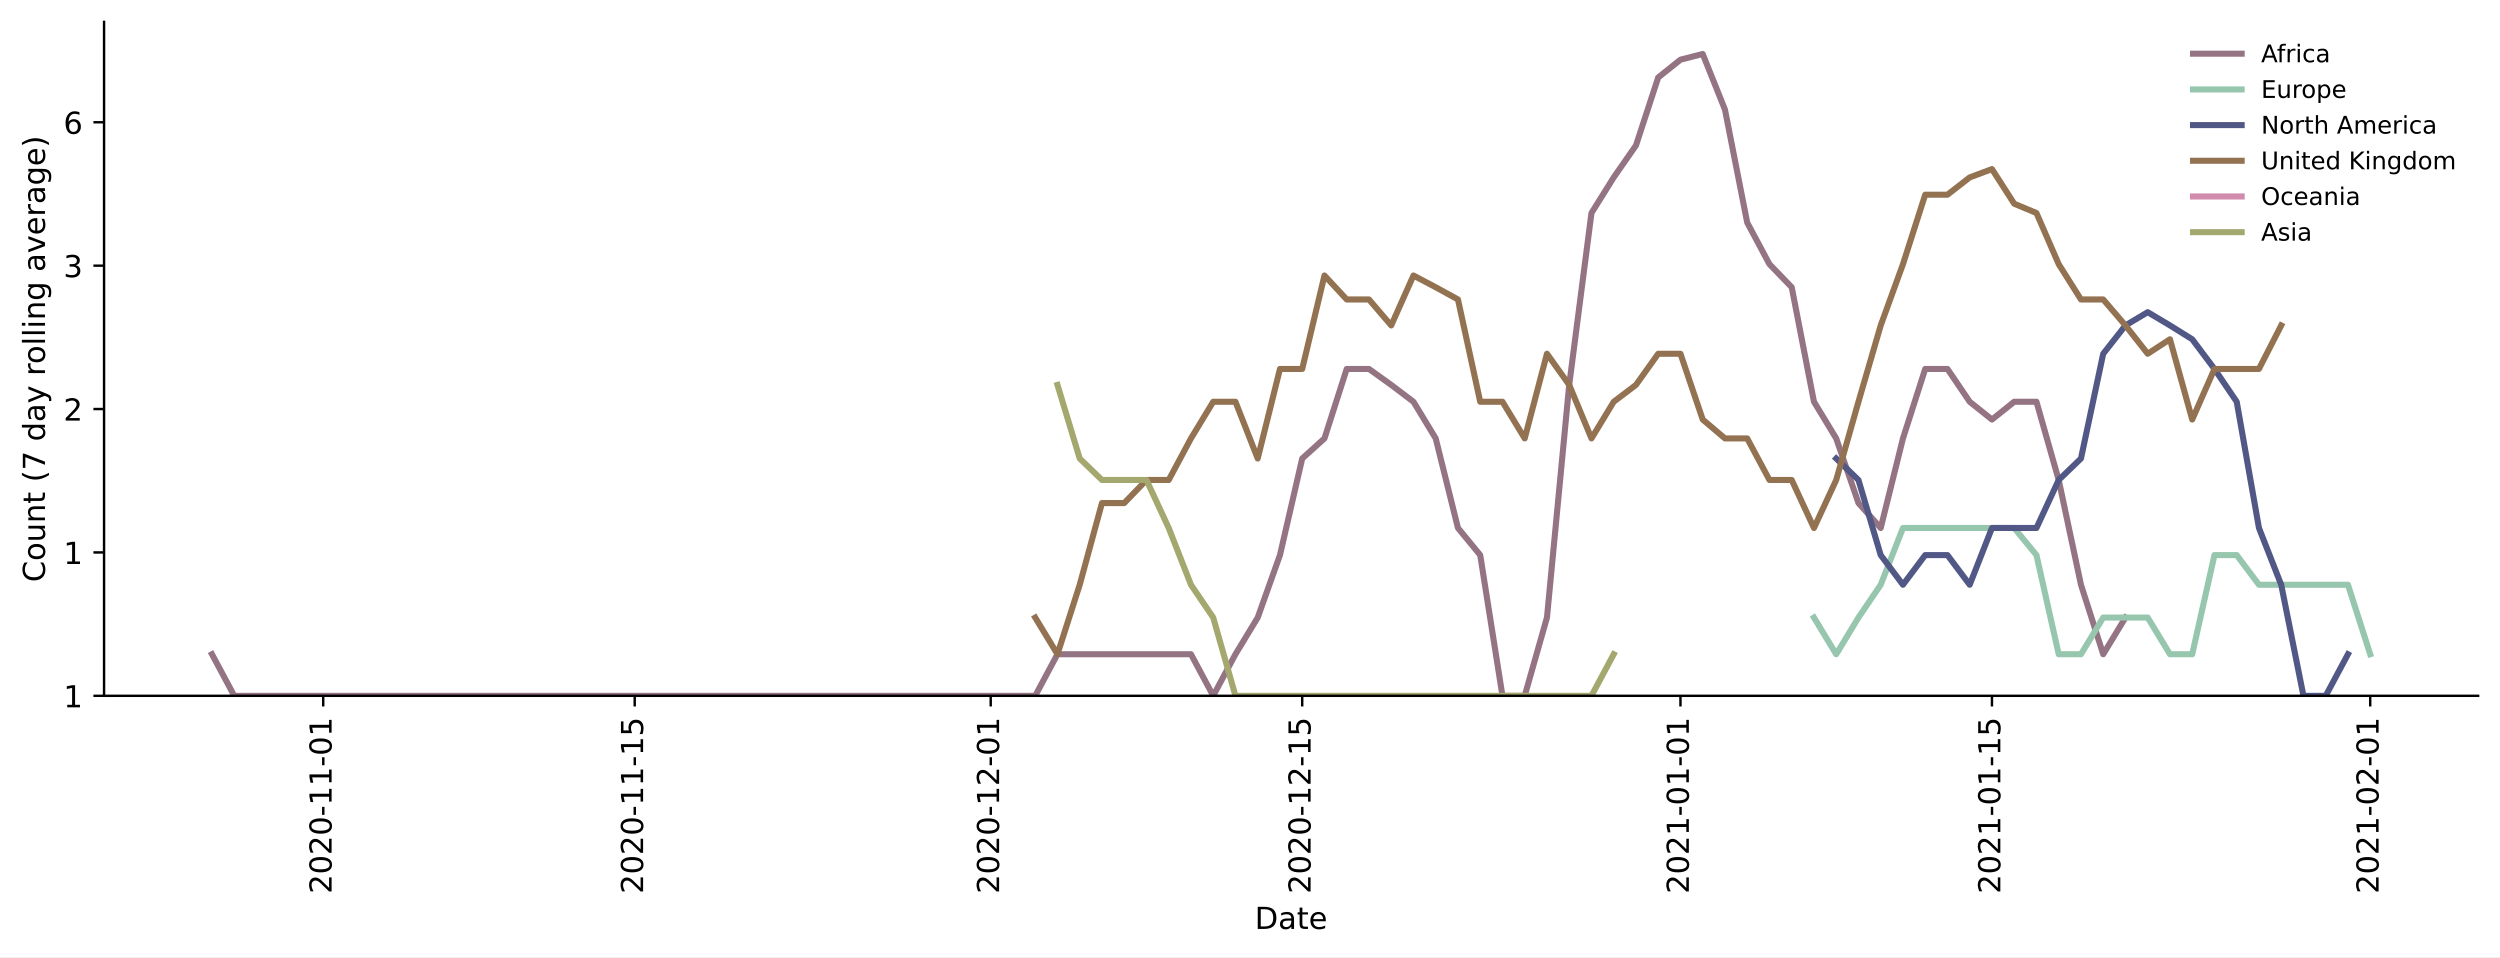
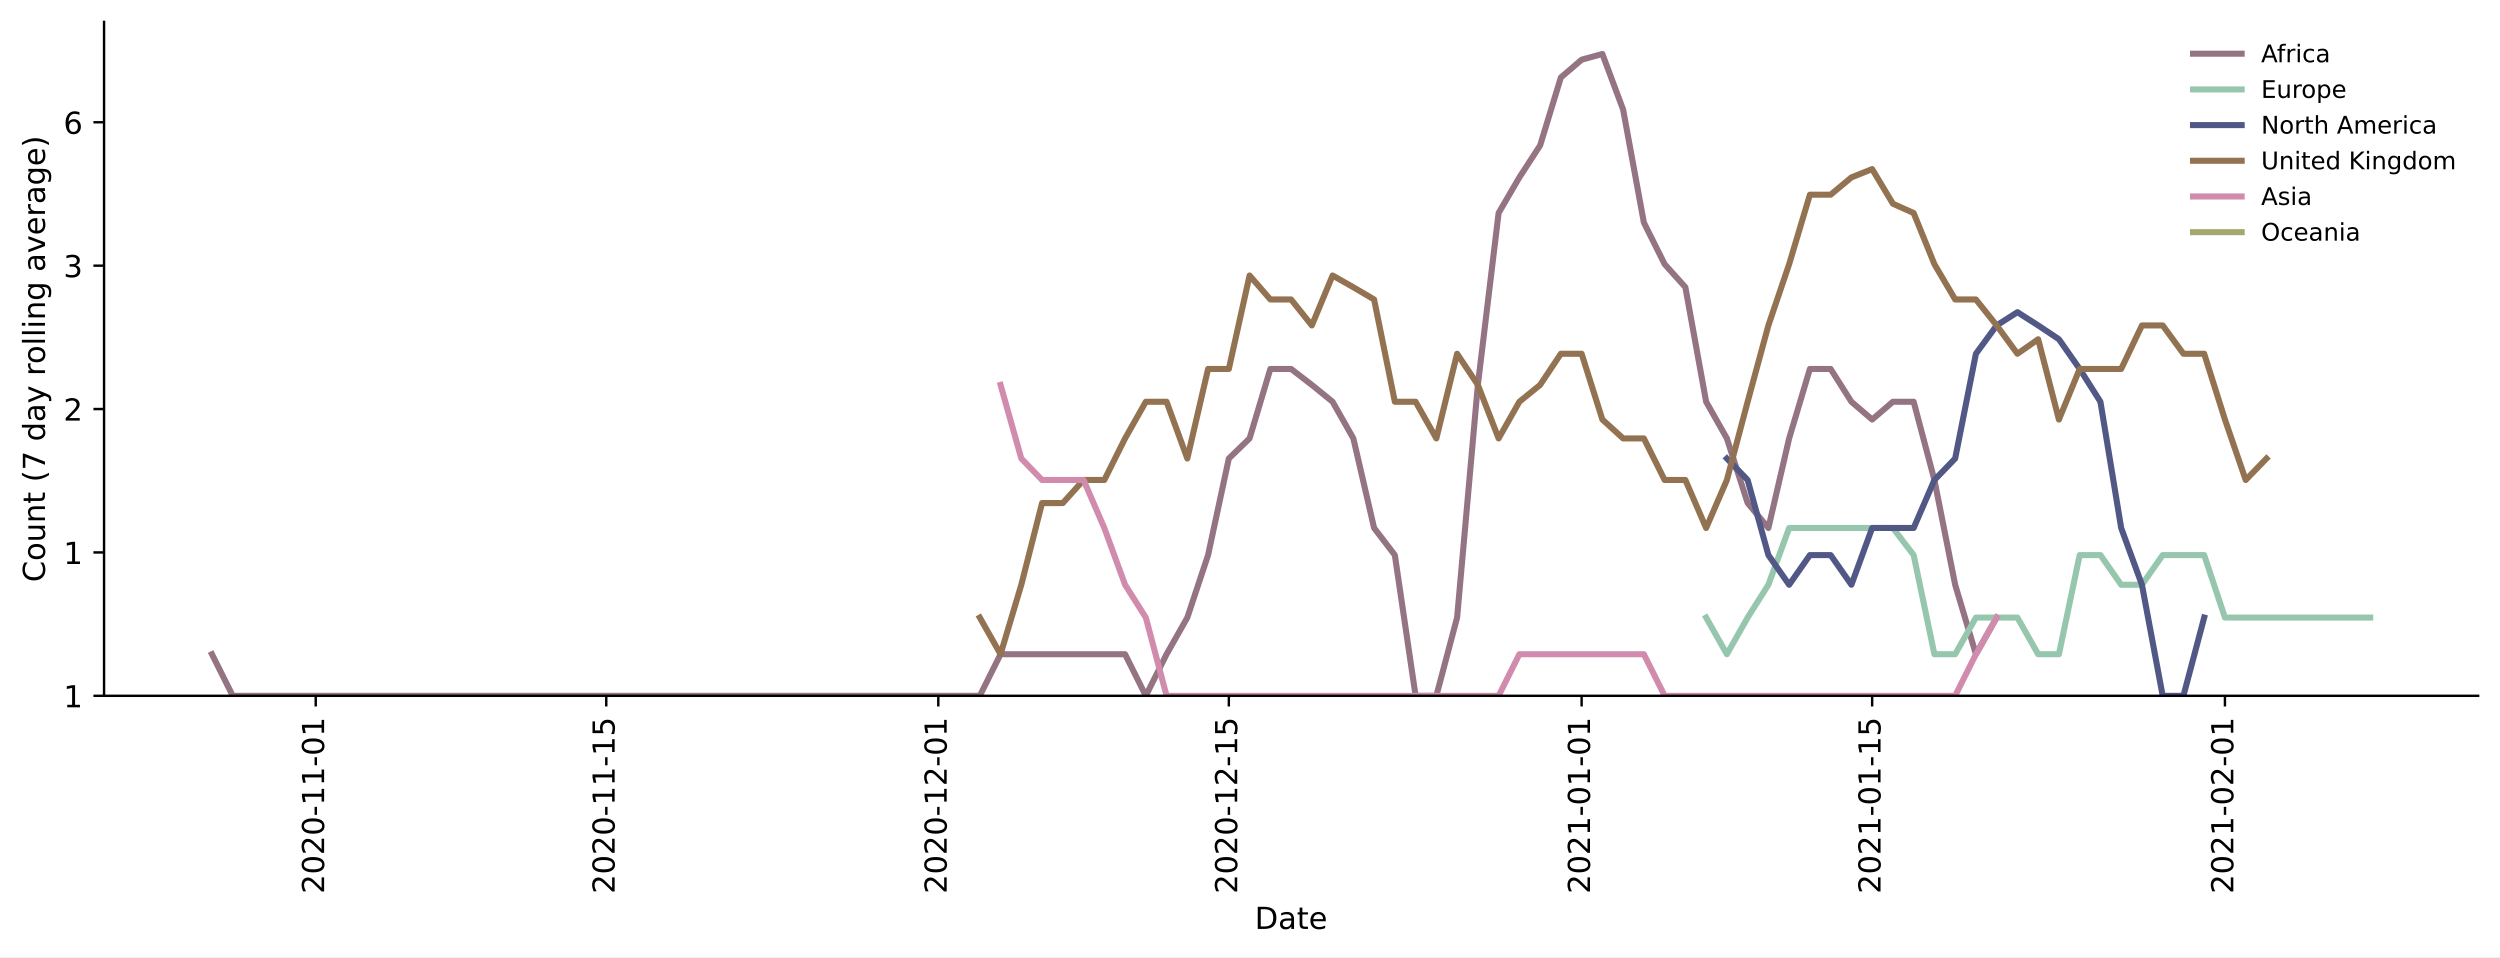
<svg xmlns="http://www.w3.org/2000/svg" xmlns:xlink="http://www.w3.org/1999/xlink" height="314.954pt" version="1.1" viewBox="0 0 822.641 314.954" width="822.641pt">
  <defs>
    <style type="text/css">*{stroke-linecap:butt;stroke-linejoin:round;}</style>
  </defs>
  <g id="figure_1">
    <g id="patch_1">
      <path d="M 0 314.954  L 822.641 314.954  L 822.641 0  L 0 0  z " style="fill:#ffffff;" />
    </g>
    <g id="axes_1">
      <g id="patch_2">
        <path d="M 34.241 228.96  L 815.441 228.96  L 815.441 7.2  L 34.241 7.2  z " style="fill:#ffffff;" />
      </g>
      <g id="matplotlib.axis_1">
        <g id="xtick_1">
          <g id="line2d_1">
            <defs>
-               <path d="M 0 0  L 0 3.5  " id="m7e3bd1ae1e" style="stroke:#000000;stroke-width:0.8;" />
-             </defs>
-             <g>
-               <use style="stroke:#000000;stroke-width:0.8;" x="106.357" xlink:href="#m7e3bd1ae1e" y="228.96" />
+               <path d="M 0 0  L 0 3.5  " id="m6da70093eb" style="stroke:#000000;stroke-width:0.8;" />
+             </defs>
+             <g>
+               <use style="stroke:#000000;stroke-width:0.8;" x="103.893" xlink:href="#m6da70093eb" y="228.96" />
            </g>
          </g>
          <g id="text_1">
-             <g transform="translate(109.1164 294.0756)rotate(-90)scale(0.1 -0.1)">
+             <g transform="translate(106.6524 294.0756)rotate(-90)scale(0.1 -0.1)">
              <defs>
                <path d="M 19.188 8.297  L 53.609 8.297  L 53.609 0  L 7.328 0  L 7.328 8.297  Q 12.938 14.109 22.625 23.891  Q 32.328 33.688 34.812 36.531  Q 39.547 41.844 41.422 45.531  Q 43.312 49.219 43.312 52.781  Q 43.312 58.594 39.234 62.25  Q 35.156 65.922 28.609 65.922  Q 23.969 65.922 18.812 64.312  Q 13.672 62.703 7.812 59.422  L 7.812 69.391  Q 13.766 71.781 18.938 73  Q 24.125 74.219 28.422 74.219  Q 39.75 74.219 46.484 68.547  Q 53.219 62.891 53.219 53.422  Q 53.219 48.922 51.531 44.891  Q 49.859 40.875 45.406 35.406  Q 44.188 33.984 37.641 27.219  Q 31.109 20.453 19.188 8.297  z " id="DejaVuSans-50" />
                <path d="M 31.781 66.406  Q 24.172 66.406 20.328 58.906  Q 16.5 51.422 16.5 36.375  Q 16.5 21.391 20.328 13.891  Q 24.172 6.391 31.781 6.391  Q 39.453 6.391 43.281 13.891  Q 47.125 21.391 47.125 36.375  Q 47.125 51.422 43.281 58.906  Q 39.453 66.406 31.781 66.406  z M 31.781 74.219  Q 44.047 74.219 50.516 64.516  Q 56.984 54.828 56.984 36.375  Q 56.984 17.969 50.516 8.266  Q 44.047 -1.422 31.781 -1.422  Q 19.531 -1.422 13.062 8.266  Q 6.594 17.969 6.594 36.375  Q 6.594 54.828 13.062 64.516  Q 19.531 74.219 31.781 74.219  z " id="DejaVuSans-48" />
                <path d="M 4.891 31.391  L 31.203 31.391  L 31.203 23.391  L 4.891 23.391  z " id="DejaVuSans-45" />
                <path d="M 12.406 8.297  L 28.516 8.297  L 28.516 63.922  L 10.984 60.406  L 10.984 69.391  L 28.422 72.906  L 38.281 72.906  L 38.281 8.297  L 54.391 8.297  L 54.391 0  L 12.406 0  z " id="DejaVuSans-49" />
              </defs>
              <use xlink:href="#DejaVuSans-50" />
              <use x="63.623" xlink:href="#DejaVuSans-48" />
              <use x="127.246" xlink:href="#DejaVuSans-50" />
              <use x="190.869" xlink:href="#DejaVuSans-48" />
              <use x="254.492" xlink:href="#DejaVuSans-45" />
              <use x="290.576" xlink:href="#DejaVuSans-49" />
              <use x="354.199" xlink:href="#DejaVuSans-49" />
              <use x="417.822" xlink:href="#DejaVuSans-45" />
              <use x="453.906" xlink:href="#DejaVuSans-48" />
              <use x="517.529" xlink:href="#DejaVuSans-49" />
            </g>
          </g>
        </g>
        <g id="xtick_2">
          <g id="line2d_2">
            <g>
-               <use style="stroke:#000000;stroke-width:0.8;" x="208.857" xlink:href="#m7e3bd1ae1e" y="228.96" />
+               <use style="stroke:#000000;stroke-width:0.8;" x="199.494" xlink:href="#m6da70093eb" y="228.96" />
            </g>
          </g>
          <g id="text_2">
-             <g transform="translate(211.6169 294.0756)rotate(-90)scale(0.1 -0.1)">
+             <g transform="translate(202.2538 294.0756)rotate(-90)scale(0.1 -0.1)">
              <defs>
                <path d="M 10.797 72.906  L 49.516 72.906  L 49.516 64.594  L 19.828 64.594  L 19.828 46.734  Q 21.969 47.469 24.109 47.828  Q 26.266 48.188 28.422 48.188  Q 40.625 48.188 47.75 41.5  Q 54.891 34.812 54.891 23.391  Q 54.891 11.625 47.562 5.094  Q 40.234 -1.422 26.906 -1.422  Q 22.312 -1.422 17.547 -0.641  Q 12.797 0.141 7.719 1.703  L 7.719 11.625  Q 12.109 9.234 16.797 8.062  Q 21.484 6.891 26.703 6.891  Q 35.156 6.891 40.078 11.328  Q 45.016 15.766 45.016 23.391  Q 45.016 31 40.078 35.438  Q 35.156 39.891 26.703 39.891  Q 22.75 39.891 18.812 39.016  Q 14.891 38.141 10.797 36.281  z " id="DejaVuSans-53" />
              </defs>
              <use xlink:href="#DejaVuSans-50" />
              <use x="63.623" xlink:href="#DejaVuSans-48" />
              <use x="127.246" xlink:href="#DejaVuSans-50" />
              <use x="190.869" xlink:href="#DejaVuSans-48" />
              <use x="254.492" xlink:href="#DejaVuSans-45" />
              <use x="290.576" xlink:href="#DejaVuSans-49" />
              <use x="354.199" xlink:href="#DejaVuSans-49" />
              <use x="417.822" xlink:href="#DejaVuSans-45" />
              <use x="453.906" xlink:href="#DejaVuSans-49" />
              <use x="517.529" xlink:href="#DejaVuSans-53" />
            </g>
          </g>
        </g>
        <g id="xtick_3">
          <g id="line2d_3">
            <g>
-               <use style="stroke:#000000;stroke-width:0.8;" x="326.001" xlink:href="#m7e3bd1ae1e" y="228.96" />
+               <use style="stroke:#000000;stroke-width:0.8;" x="308.753" xlink:href="#m6da70093eb" y="228.96" />
            </g>
          </g>
          <g id="text_3">
-             <g transform="translate(328.7603 294.0756)rotate(-90)scale(0.1 -0.1)">
+             <g transform="translate(311.5126 294.0756)rotate(-90)scale(0.1 -0.1)">
              <use xlink:href="#DejaVuSans-50" />
              <use x="63.623" xlink:href="#DejaVuSans-48" />
              <use x="127.246" xlink:href="#DejaVuSans-50" />
              <use x="190.869" xlink:href="#DejaVuSans-48" />
              <use x="254.492" xlink:href="#DejaVuSans-45" />
              <use x="290.576" xlink:href="#DejaVuSans-49" />
              <use x="354.199" xlink:href="#DejaVuSans-50" />
              <use x="417.822" xlink:href="#DejaVuSans-45" />
              <use x="453.906" xlink:href="#DejaVuSans-48" />
              <use x="517.529" xlink:href="#DejaVuSans-49" />
            </g>
          </g>
        </g>
        <g id="xtick_4">
          <g id="line2d_4">
            <g>
-               <use style="stroke:#000000;stroke-width:0.8;" x="428.501" xlink:href="#m7e3bd1ae1e" y="228.96" />
+               <use style="stroke:#000000;stroke-width:0.8;" x="404.355" xlink:href="#m6da70093eb" y="228.96" />
            </g>
          </g>
          <g id="text_4">
-             <g transform="translate(431.2607 294.0756)rotate(-90)scale(0.1 -0.1)">
+             <g transform="translate(407.114 294.0756)rotate(-90)scale(0.1 -0.1)">
              <use xlink:href="#DejaVuSans-50" />
              <use x="63.623" xlink:href="#DejaVuSans-48" />
              <use x="127.246" xlink:href="#DejaVuSans-50" />
              <use x="190.869" xlink:href="#DejaVuSans-48" />
              <use x="254.492" xlink:href="#DejaVuSans-45" />
              <use x="290.576" xlink:href="#DejaVuSans-49" />
              <use x="354.199" xlink:href="#DejaVuSans-50" />
              <use x="417.822" xlink:href="#DejaVuSans-45" />
              <use x="453.906" xlink:href="#DejaVuSans-49" />
              <use x="517.529" xlink:href="#DejaVuSans-53" />
            </g>
          </g>
        </g>
        <g id="xtick_5">
          <g id="line2d_5">
            <g>
-               <use style="stroke:#000000;stroke-width:0.8;" x="552.966" xlink:href="#m7e3bd1ae1e" y="228.96" />
+               <use style="stroke:#000000;stroke-width:0.8;" x="520.442" xlink:href="#m6da70093eb" y="228.96" />
            </g>
          </g>
          <g id="text_5">
-             <g transform="translate(555.7256 294.0756)rotate(-90)scale(0.1 -0.1)">
+             <g transform="translate(523.2014 294.0756)rotate(-90)scale(0.1 -0.1)">
              <use xlink:href="#DejaVuSans-50" />
              <use x="63.623" xlink:href="#DejaVuSans-48" />
              <use x="127.246" xlink:href="#DejaVuSans-50" />
              <use x="190.869" xlink:href="#DejaVuSans-49" />
              <use x="254.492" xlink:href="#DejaVuSans-45" />
              <use x="290.576" xlink:href="#DejaVuSans-48" />
              <use x="354.199" xlink:href="#DejaVuSans-49" />
              <use x="417.822" xlink:href="#DejaVuSans-45" />
              <use x="453.906" xlink:href="#DejaVuSans-48" />
              <use x="517.529" xlink:href="#DejaVuSans-49" />
            </g>
          </g>
        </g>
        <g id="xtick_6">
          <g id="line2d_6">
            <g>
-               <use style="stroke:#000000;stroke-width:0.8;" x="655.467" xlink:href="#m7e3bd1ae1e" y="228.96" />
+               <use style="stroke:#000000;stroke-width:0.8;" x="616.043" xlink:href="#m6da70093eb" y="228.96" />
            </g>
          </g>
          <g id="text_6">
-             <g transform="translate(658.2261 294.0756)rotate(-90)scale(0.1 -0.1)">
+             <g transform="translate(618.8028 294.0756)rotate(-90)scale(0.1 -0.1)">
              <use xlink:href="#DejaVuSans-50" />
              <use x="63.623" xlink:href="#DejaVuSans-48" />
              <use x="127.246" xlink:href="#DejaVuSans-50" />
              <use x="190.869" xlink:href="#DejaVuSans-49" />
              <use x="254.492" xlink:href="#DejaVuSans-45" />
              <use x="290.576" xlink:href="#DejaVuSans-48" />
              <use x="354.199" xlink:href="#DejaVuSans-49" />
              <use x="417.822" xlink:href="#DejaVuSans-45" />
              <use x="453.906" xlink:href="#DejaVuSans-49" />
              <use x="517.529" xlink:href="#DejaVuSans-53" />
            </g>
          </g>
        </g>
        <g id="xtick_7">
          <g id="line2d_7">
            <g>
-               <use style="stroke:#000000;stroke-width:0.8;" x="779.932" xlink:href="#m7e3bd1ae1e" y="228.96" />
+               <use style="stroke:#000000;stroke-width:0.8;" x="732.131" xlink:href="#m6da70093eb" y="228.96" />
            </g>
          </g>
          <g id="text_7">
-             <g transform="translate(782.6909 294.0756)rotate(-90)scale(0.1 -0.1)">
+             <g transform="translate(734.8902 294.0756)rotate(-90)scale(0.1 -0.1)">
              <use xlink:href="#DejaVuSans-50" />
              <use x="63.623" xlink:href="#DejaVuSans-48" />
              <use x="127.246" xlink:href="#DejaVuSans-50" />
              <use x="190.869" xlink:href="#DejaVuSans-49" />
              <use x="254.492" xlink:href="#DejaVuSans-45" />
              <use x="290.576" xlink:href="#DejaVuSans-48" />
              <use x="354.199" xlink:href="#DejaVuSans-50" />
              <use x="417.822" xlink:href="#DejaVuSans-45" />
              <use x="453.906" xlink:href="#DejaVuSans-48" />
              <use x="517.529" xlink:href="#DejaVuSans-49" />
            </g>
          </g>
        </g>
        <g id="text_8">
          <g transform="translate(412.8898 305.6741)scale(0.1 -0.1)">
            <defs>
              <path d="M 19.672 64.797  L 19.672 8.109  L 31.594 8.109  Q 46.688 8.109 53.688 14.938  Q 60.688 21.781 60.688 36.531  Q 60.688 51.172 53.688 57.984  Q 46.688 64.797 31.594 64.797  z M 9.812 72.906  L 30.078 72.906  Q 51.266 72.906 61.172 64.094  Q 71.094 55.281 71.094 36.531  Q 71.094 17.672 61.125 8.828  Q 51.172 0 30.078 0  L 9.812 0  z " id="DejaVuSans-68" />
              <path d="M 34.281 27.484  Q 23.391 27.484 19.188 25  Q 14.984 22.516 14.984 16.5  Q 14.984 11.719 18.141 8.906  Q 21.297 6.109 26.703 6.109  Q 34.188 6.109 38.703 11.406  Q 43.219 16.703 43.219 25.484  L 43.219 27.484  z M 52.203 31.203  L 52.203 0  L 43.219 0  L 43.219 8.297  Q 40.141 3.328 35.547 0.953  Q 30.953 -1.422 24.312 -1.422  Q 15.922 -1.422 10.953 3.297  Q 6 8.016 6 15.922  Q 6 25.141 12.172 29.828  Q 18.359 34.516 30.609 34.516  L 43.219 34.516  L 43.219 35.406  Q 43.219 41.609 39.141 45  Q 35.062 48.391 27.688 48.391  Q 23 48.391 18.547 47.266  Q 14.109 46.141 10.016 43.891  L 10.016 52.203  Q 14.938 54.109 19.578 55.047  Q 24.219 56 28.609 56  Q 40.484 56 46.344 49.844  Q 52.203 43.703 52.203 31.203  z " id="DejaVuSans-97" />
              <path d="M 18.312 70.219  L 18.312 54.688  L 36.812 54.688  L 36.812 47.703  L 18.312 47.703  L 18.312 18.016  Q 18.312 11.328 20.141 9.422  Q 21.969 7.516 27.594 7.516  L 36.812 7.516  L 36.812 0  L 27.594 0  Q 17.188 0 13.234 3.875  Q 9.281 7.766 9.281 18.016  L 9.281 47.703  L 2.688 47.703  L 2.688 54.688  L 9.281 54.688  L 9.281 70.219  z " id="DejaVuSans-116" />
              <path d="M 56.203 29.594  L 56.203 25.203  L 14.891 25.203  Q 15.484 15.922 20.484 11.062  Q 25.484 6.203 34.422 6.203  Q 39.594 6.203 44.453 7.469  Q 49.312 8.734 54.109 11.281  L 54.109 2.781  Q 49.266 0.734 44.188 -0.344  Q 39.109 -1.422 33.891 -1.422  Q 20.797 -1.422 13.156 6.188  Q 5.516 13.812 5.516 26.812  Q 5.516 40.234 12.766 48.109  Q 20.016 56 32.328 56  Q 43.359 56 49.781 48.891  Q 56.203 41.797 56.203 29.594  z M 47.219 32.234  Q 47.125 39.594 43.094 43.984  Q 39.062 48.391 32.422 48.391  Q 24.906 48.391 20.391 44.141  Q 15.875 39.891 15.188 32.172  z " id="DejaVuSans-101" />
            </defs>
            <use xlink:href="#DejaVuSans-68" />
            <use x="77.002" xlink:href="#DejaVuSans-97" />
            <use x="138.281" xlink:href="#DejaVuSans-116" />
            <use x="177.49" xlink:href="#DejaVuSans-101" />
          </g>
        </g>
      </g>
      <g id="matplotlib.axis_2">
        <g id="ytick_1">
          <g id="line2d_8">
            <defs>
-               <path d="M 0 0  L -3.5 0  " id="mba5771ef4f" style="stroke:#000000;stroke-width:0.8;" />
-             </defs>
-             <g>
-               <use style="stroke:#000000;stroke-width:0.8;" x="34.241" xlink:href="#mba5771ef4f" y="228.96" />
+               <path d="M 0 0  L -3.5 0  " id="mdccbd51113" style="stroke:#000000;stroke-width:0.8;" />
+             </defs>
+             <g>
+               <use style="stroke:#000000;stroke-width:0.8;" x="34.241" xlink:href="#mdccbd51113" y="228.96" />
            </g>
          </g>
          <g id="text_9">
            <g transform="translate(20.87813 232.7592)scale(0.1 -0.1)">
              <use xlink:href="#DejaVuSans-49" />
            </g>
          </g>
        </g>
        <g id="ytick_2">
          <g id="line2d_9">
            <g>
-               <use style="stroke:#000000;stroke-width:0.8;" x="34.241" xlink:href="#mba5771ef4f" y="181.778" />
+               <use style="stroke:#000000;stroke-width:0.8;" x="34.241" xlink:href="#mdccbd51113" y="181.778" />
            </g>
          </g>
          <g id="text_10">
            <g transform="translate(20.87813 185.5776)scale(0.1 -0.1)">
              <use xlink:href="#DejaVuSans-49" />
            </g>
          </g>
        </g>
        <g id="ytick_3">
          <g id="line2d_10">
            <g>
-               <use style="stroke:#000000;stroke-width:0.8;" x="34.241" xlink:href="#mba5771ef4f" y="134.597" />
+               <use style="stroke:#000000;stroke-width:0.8;" x="34.241" xlink:href="#mdccbd51113" y="134.597" />
            </g>
          </g>
          <g id="text_11">
            <g transform="translate(20.87813 138.3961)scale(0.1 -0.1)">
              <use xlink:href="#DejaVuSans-50" />
            </g>
          </g>
        </g>
        <g id="ytick_4">
          <g id="line2d_11">
            <g>
-               <use style="stroke:#000000;stroke-width:0.8;" x="34.241" xlink:href="#mba5771ef4f" y="87.415" />
+               <use style="stroke:#000000;stroke-width:0.8;" x="34.241" xlink:href="#mdccbd51113" y="87.415" />
            </g>
          </g>
          <g id="text_12">
            <g transform="translate(20.87813 91.21448)scale(0.1 -0.1)">
              <defs>
                <path d="M 40.578 39.312  Q 47.656 37.797 51.625 33  Q 55.609 28.219 55.609 21.188  Q 55.609 10.406 48.188 4.484  Q 40.766 -1.422 27.094 -1.422  Q 22.516 -1.422 17.656 -0.516  Q 12.797 0.391 7.625 2.203  L 7.625 11.719  Q 11.719 9.328 16.594 8.109  Q 21.484 6.891 26.812 6.891  Q 36.078 6.891 40.938 10.547  Q 45.797 14.203 45.797 21.188  Q 45.797 27.641 41.281 31.266  Q 36.766 34.906 28.719 34.906  L 20.219 34.906  L 20.219 43.016  L 29.109 43.016  Q 36.375 43.016 40.234 45.922  Q 44.094 48.828 44.094 54.297  Q 44.094 59.906 40.109 62.906  Q 36.141 65.922 28.719 65.922  Q 24.656 65.922 20.016 65.031  Q 15.375 64.156 9.812 62.312  L 9.812 71.094  Q 15.438 72.656 20.344 73.438  Q 25.25 74.219 29.594 74.219  Q 40.828 74.219 47.359 69.109  Q 53.906 64.016 53.906 55.328  Q 53.906 49.266 50.438 45.094  Q 46.969 40.922 40.578 39.312  z " id="DejaVuSans-51" />
              </defs>
              <use xlink:href="#DejaVuSans-51" />
            </g>
          </g>
        </g>
        <g id="ytick_5">
          <g id="line2d_12">
            <g>
-               <use style="stroke:#000000;stroke-width:0.8;" x="34.241" xlink:href="#mba5771ef4f" y="40.234" />
+               <use style="stroke:#000000;stroke-width:0.8;" x="34.241" xlink:href="#mdccbd51113" y="40.234" />
            </g>
          </g>
          <g id="text_13">
            <g transform="translate(20.87813 44.0329)scale(0.1 -0.1)">
              <defs>
                <path d="M 33.016 40.375  Q 26.375 40.375 22.484 35.828  Q 18.609 31.297 18.609 23.391  Q 18.609 15.531 22.484 10.953  Q 26.375 6.391 33.016 6.391  Q 39.656 6.391 43.531 10.953  Q 47.406 15.531 47.406 23.391  Q 47.406 31.297 43.531 35.828  Q 39.656 40.375 33.016 40.375  z M 52.594 71.297  L 52.594 62.312  Q 48.875 64.062 45.094 64.984  Q 41.312 65.922 37.594 65.922  Q 27.828 65.922 22.672 59.328  Q 17.531 52.734 16.797 39.406  Q 19.672 43.656 24.016 45.922  Q 28.375 48.188 33.594 48.188  Q 44.578 48.188 50.953 41.516  Q 57.328 34.859 57.328 23.391  Q 57.328 12.156 50.688 5.359  Q 44.047 -1.422 33.016 -1.422  Q 20.359 -1.422 13.672 8.266  Q 6.984 17.969 6.984 36.375  Q 6.984 53.656 15.188 63.938  Q 23.391 74.219 37.203 74.219  Q 40.922 74.219 44.703 73.484  Q 48.484 72.75 52.594 71.297  z " id="DejaVuSans-54" />
              </defs>
              <use xlink:href="#DejaVuSans-54" />
            </g>
          </g>
        </g>
        <g id="text_14">
          <g transform="translate(14.79844 191.548)rotate(-90)scale(0.1 -0.1)">
            <defs>
              <path d="M 64.406 67.281  L 64.406 56.891  Q 59.422 61.531 53.781 63.812  Q 48.141 66.109 41.797 66.109  Q 29.297 66.109 22.656 58.469  Q 16.016 50.828 16.016 36.375  Q 16.016 21.969 22.656 14.328  Q 29.297 6.688 41.797 6.688  Q 48.141 6.688 53.781 8.984  Q 59.422 11.281 64.406 15.922  L 64.406 5.609  Q 59.234 2.094 53.438 0.328  Q 47.656 -1.422 41.219 -1.422  Q 24.656 -1.422 15.125 8.703  Q 5.609 18.844 5.609 36.375  Q 5.609 53.953 15.125 64.078  Q 24.656 74.219 41.219 74.219  Q 47.75 74.219 53.531 72.484  Q 59.328 70.75 64.406 67.281  z " id="DejaVuSans-67" />
              <path d="M 30.609 48.391  Q 23.391 48.391 19.188 42.75  Q 14.984 37.109 14.984 27.297  Q 14.984 17.484 19.156 11.844  Q 23.344 6.203 30.609 6.203  Q 37.797 6.203 41.984 11.859  Q 46.188 17.531 46.188 27.297  Q 46.188 37.016 41.984 42.703  Q 37.797 48.391 30.609 48.391  z M 30.609 56  Q 42.328 56 49.016 48.375  Q 55.719 40.766 55.719 27.297  Q 55.719 13.875 49.016 6.219  Q 42.328 -1.422 30.609 -1.422  Q 18.844 -1.422 12.172 6.219  Q 5.516 13.875 5.516 27.297  Q 5.516 40.766 12.172 48.375  Q 18.844 56 30.609 56  z " id="DejaVuSans-111" />
              <path d="M 8.5 21.578  L 8.5 54.688  L 17.484 54.688  L 17.484 21.922  Q 17.484 14.156 20.5 10.266  Q 23.531 6.391 29.594 6.391  Q 36.859 6.391 41.078 11.031  Q 45.312 15.672 45.312 23.688  L 45.312 54.688  L 54.297 54.688  L 54.297 0  L 45.312 0  L 45.312 8.406  Q 42.047 3.422 37.719 1  Q 33.406 -1.422 27.688 -1.422  Q 18.266 -1.422 13.375 4.438  Q 8.5 10.297 8.5 21.578  z M 31.109 56  z " id="DejaVuSans-117" />
              <path d="M 54.891 33.016  L 54.891 0  L 45.906 0  L 45.906 32.719  Q 45.906 40.484 42.875 44.328  Q 39.844 48.188 33.797 48.188  Q 26.516 48.188 22.312 43.547  Q 18.109 38.922 18.109 30.906  L 18.109 0  L 9.078 0  L 9.078 54.688  L 18.109 54.688  L 18.109 46.188  Q 21.344 51.125 25.703 53.562  Q 30.078 56 35.797 56  Q 45.219 56 50.047 50.172  Q 54.891 44.344 54.891 33.016  z " id="DejaVuSans-110" />
              <path id="DejaVuSans-32" />
              <path d="M 31 75.875  Q 24.469 64.656 21.281 53.656  Q 18.109 42.672 18.109 31.391  Q 18.109 20.125 21.312 9.062  Q 24.516 -2 31 -13.188  L 23.188 -13.188  Q 15.875 -1.703 12.234 9.375  Q 8.594 20.453 8.594 31.391  Q 8.594 42.281 12.203 53.312  Q 15.828 64.359 23.188 75.875  z " id="DejaVuSans-40" />
              <path d="M 8.203 72.906  L 55.078 72.906  L 55.078 68.703  L 28.609 0  L 18.312 0  L 43.219 64.594  L 8.203 64.594  z " id="DejaVuSans-55" />
              <path d="M 45.406 46.391  L 45.406 75.984  L 54.391 75.984  L 54.391 0  L 45.406 0  L 45.406 8.203  Q 42.578 3.328 38.25 0.953  Q 33.938 -1.422 27.875 -1.422  Q 17.969 -1.422 11.734 6.484  Q 5.516 14.406 5.516 27.297  Q 5.516 40.188 11.734 48.094  Q 17.969 56 27.875 56  Q 33.938 56 38.25 53.625  Q 42.578 51.266 45.406 46.391  z M 14.797 27.297  Q 14.797 17.391 18.875 11.75  Q 22.953 6.109 30.078 6.109  Q 37.203 6.109 41.297 11.75  Q 45.406 17.391 45.406 27.297  Q 45.406 37.203 41.297 42.844  Q 37.203 48.484 30.078 48.484  Q 22.953 48.484 18.875 42.844  Q 14.797 37.203 14.797 27.297  z " id="DejaVuSans-100" />
              <path d="M 32.172 -5.078  Q 28.375 -14.844 24.75 -17.812  Q 21.141 -20.797 15.094 -20.797  L 7.906 -20.797  L 7.906 -13.281  L 13.188 -13.281  Q 16.891 -13.281 18.938 -11.516  Q 21 -9.766 23.484 -3.219  L 25.094 0.875  L 2.984 54.688  L 12.5 54.688  L 29.594 11.922  L 46.688 54.688  L 56.203 54.688  z " id="DejaVuSans-121" />
              <path d="M 41.109 46.297  Q 39.594 47.172 37.812 47.578  Q 36.031 48 33.891 48  Q 26.266 48 22.188 43.047  Q 18.109 38.094 18.109 28.812  L 18.109 0  L 9.078 0  L 9.078 54.688  L 18.109 54.688  L 18.109 46.188  Q 20.953 51.172 25.484 53.578  Q 30.031 56 36.531 56  Q 37.453 56 38.578 55.875  Q 39.703 55.766 41.062 55.516  z " id="DejaVuSans-114" />
              <path d="M 9.422 75.984  L 18.406 75.984  L 18.406 0  L 9.422 0  z " id="DejaVuSans-108" />
              <path d="M 9.422 54.688  L 18.406 54.688  L 18.406 0  L 9.422 0  z M 9.422 75.984  L 18.406 75.984  L 18.406 64.594  L 9.422 64.594  z " id="DejaVuSans-105" />
              <path d="M 45.406 27.984  Q 45.406 37.75 41.375 43.109  Q 37.359 48.484 30.078 48.484  Q 22.859 48.484 18.828 43.109  Q 14.797 37.75 14.797 27.984  Q 14.797 18.266 18.828 12.891  Q 22.859 7.516 30.078 7.516  Q 37.359 7.516 41.375 12.891  Q 45.406 18.266 45.406 27.984  z M 54.391 6.781  Q 54.391 -7.172 48.188 -13.984  Q 42 -20.797 29.203 -20.797  Q 24.469 -20.797 20.266 -20.094  Q 16.062 -19.391 12.109 -17.922  L 12.109 -9.188  Q 16.062 -11.328 19.922 -12.344  Q 23.781 -13.375 27.781 -13.375  Q 36.625 -13.375 41.016 -8.766  Q 45.406 -4.156 45.406 5.172  L 45.406 9.625  Q 42.625 4.781 38.281 2.391  Q 33.938 0 27.875 0  Q 17.828 0 11.672 7.656  Q 5.516 15.328 5.516 27.984  Q 5.516 40.672 11.672 48.328  Q 17.828 56 27.875 56  Q 33.938 56 38.281 53.609  Q 42.625 51.219 45.406 46.391  L 45.406 54.688  L 54.391 54.688  z " id="DejaVuSans-103" />
              <path d="M 2.984 54.688  L 12.5 54.688  L 29.594 8.797  L 46.688 54.688  L 56.203 54.688  L 35.688 0  L 23.484 0  z " id="DejaVuSans-118" />
              <path d="M 8.016 75.875  L 15.828 75.875  Q 23.141 64.359 26.781 53.312  Q 30.422 42.281 30.422 31.391  Q 30.422 20.453 26.781 9.375  Q 23.141 -1.703 15.828 -13.188  L 8.016 -13.188  Q 14.5 -2 17.703 9.062  Q 20.906 20.125 20.906 31.391  Q 20.906 42.672 17.703 53.656  Q 14.5 64.656 8.016 75.875  z " id="DejaVuSans-41" />
            </defs>
            <use xlink:href="#DejaVuSans-67" />
            <use x="69.824" xlink:href="#DejaVuSans-111" />
            <use x="131.006" xlink:href="#DejaVuSans-117" />
            <use x="194.385" xlink:href="#DejaVuSans-110" />
            <use x="257.764" xlink:href="#DejaVuSans-116" />
            <use x="296.973" xlink:href="#DejaVuSans-32" />
            <use x="328.76" xlink:href="#DejaVuSans-40" />
            <use x="367.773" xlink:href="#DejaVuSans-55" />
            <use x="431.396" xlink:href="#DejaVuSans-32" />
            <use x="463.184" xlink:href="#DejaVuSans-100" />
            <use x="526.66" xlink:href="#DejaVuSans-97" />
            <use x="587.939" xlink:href="#DejaVuSans-121" />
            <use x="647.119" xlink:href="#DejaVuSans-32" />
            <use x="678.906" xlink:href="#DejaVuSans-114" />
            <use x="717.77" xlink:href="#DejaVuSans-111" />
            <use x="778.951" xlink:href="#DejaVuSans-108" />
            <use x="806.734" xlink:href="#DejaVuSans-108" />
            <use x="834.518" xlink:href="#DejaVuSans-105" />
            <use x="862.301" xlink:href="#DejaVuSans-110" />
            <use x="925.68" xlink:href="#DejaVuSans-103" />
            <use x="989.156" xlink:href="#DejaVuSans-32" />
            <use x="1020.943" xlink:href="#DejaVuSans-97" />
            <use x="1082.223" xlink:href="#DejaVuSans-118" />
            <use x="1141.402" xlink:href="#DejaVuSans-101" />
            <use x="1202.926" xlink:href="#DejaVuSans-114" />
            <use x="1244.039" xlink:href="#DejaVuSans-97" />
            <use x="1305.318" xlink:href="#DejaVuSans-103" />
            <use x="1368.795" xlink:href="#DejaVuSans-101" />
            <use x="1430.318" xlink:href="#DejaVuSans-41" />
          </g>
        </g>
      </g>
      <g id="line2d_13">
-         <path clip-path="url(#pceba960dbe)" d="M 69.75 215.279  L 77.071 228.96  L 84.393 228.96  L 91.714 228.96  L 99.036 228.96  L 106.357 228.96  L 113.678 228.96  L 121 228.96  L 128.321 228.96  L 135.643 228.96  L 142.964 228.96  L 150.286 228.96  L 157.607 228.96  L 164.929 228.96  L 172.25 228.96  L 179.572 228.96  L 186.893 228.96  L 194.215 228.96  L 201.536 228.96  L 208.857 228.96  L 216.179 228.96  L 223.5 228.96  L 230.822 228.96  L 238.143 228.96  L 245.465 228.96  L 252.786 228.96  L 260.108 228.96  L 267.429 228.96  L 274.751 228.96  L 282.072 228.96  L 289.394 228.96  L 296.715 228.96  L 304.037 228.96  L 311.358 228.96  L 318.679 228.96  L 326.001 228.96  L 333.322 228.96  L 340.644 228.96  L 347.965 215.279  L 355.287 215.279  L 362.608 215.279  L 369.93 215.279  L 377.251 215.279  L 384.573 215.279  L 391.894 215.279  L 399.216 228.96  L 406.537 215.279  L 413.858 203.212  L 421.18 182.653  L 428.501 150.876  L 435.823 144.264  L 443.144 121.402  L 450.466 121.402  L 457.787 126.657  L 465.109 132.197  L 472.43 144.264  L 479.752 173.738  L 487.073 182.653  L 494.395 228.96  L 501.716 228.96  L 509.037 203.212  L 516.359 126.657  L 523.68 70.096  L 531.002 58.374  L 538.323 47.857  L 545.645 25.496  L 552.966 19.64  L 560.288 17.76  L 567.609 36.068  L 574.931 73.249  L 582.252 86.929  L 589.574 94.522  L 596.895 132.197  L 604.216 144.264  L 611.538 165.537  L 618.859 173.738  L 626.181 144.264  L 633.502 121.402  L 640.824 121.402  L 648.145 132.197  L 655.467 138.053  L 662.788 132.197  L 670.11 132.197  L 677.431 157.945  L 684.753 192.417  L 692.074 215.279  L 699.395 203.212  " style="fill:none;stroke:#947383;stroke-linecap:square;stroke-width:2;" />
+         <path clip-path="url(#p556b316def)" d="M 69.75 215.279  L 76.578 228.96  L 83.407 228.96  L 90.236 228.96  L 97.064 228.96  L 103.893 228.96  L 110.722 228.96  L 117.55 228.96  L 124.379 228.96  L 131.208 228.96  L 138.036 228.96  L 144.865 228.96  L 151.694 228.96  L 158.522 228.96  L 165.351 228.96  L 172.18 228.96  L 179.008 228.96  L 185.837 228.96  L 192.666 228.96  L 199.494 228.96  L 206.323 228.96  L 213.152 228.96  L 219.98 228.96  L 226.809 228.96  L 233.638 228.96  L 240.466 228.96  L 247.295 228.96  L 254.124 228.96  L 260.953 228.96  L 267.781 228.96  L 274.61 228.96  L 281.439 228.96  L 288.267 228.96  L 295.096 228.96  L 301.925 228.96  L 308.753 228.96  L 315.582 228.96  L 322.411 228.96  L 329.239 215.279  L 336.068 215.279  L 342.897 215.279  L 349.725 215.279  L 356.554 215.279  L 363.383 215.279  L 370.211 215.279  L 377.04 228.96  L 383.869 215.279  L 390.697 203.212  L 397.526 182.653  L 404.355 150.876  L 411.183 144.264  L 418.012 121.402  L 424.841 121.402  L 431.669 126.657  L 438.498 132.197  L 445.327 144.264  L 452.155 173.738  L 458.984 182.653  L 465.813 228.96  L 472.641 228.96  L 479.47 203.212  L 486.299 126.657  L 493.127 70.096  L 499.956 58.374  L 506.785 47.857  L 513.613 25.496  L 520.442 19.64  L 527.271 17.76  L 534.099 36.068  L 540.928 73.249  L 547.757 86.929  L 554.585 94.522  L 561.414 132.197  L 568.243 144.264  L 575.071 165.537  L 581.9 173.738  L 588.729 144.264  L 595.557 121.402  L 602.386 121.402  L 609.215 132.197  L 616.043 138.053  L 622.872 132.197  L 629.701 132.197  L 636.529 157.945  L 643.358 192.417  L 650.187 215.279  L 657.015 203.212  " style="fill:none;stroke:#947383;stroke-linecap:square;stroke-width:2;" />
      </g>
      <g id="line2d_14">
-         <path clip-path="url(#pceba960dbe)" d="M 596.895 203.212  L 604.216 215.279  L 611.538 203.212  L 618.859 192.417  L 626.181 173.738  L 633.502 173.738  L 640.824 173.738  L 648.145 173.738  L 655.467 173.738  L 662.788 173.738  L 670.11 182.653  L 677.431 215.279  L 684.753 215.279  L 692.074 203.212  L 699.395 203.212  L 706.717 203.212  L 714.038 215.279  L 721.36 215.279  L 728.681 182.653  L 736.003 182.653  L 743.324 192.417  L 750.646 192.417  L 757.967 192.417  L 765.289 192.417  L 772.61 192.417  L 779.932 215.279  " style="fill:none;stroke:#96c6ad;stroke-linecap:square;stroke-width:2;" />
+         <path clip-path="url(#p556b316def)" d="M 561.414 203.212  L 568.243 215.279  L 575.071 203.212  L 581.9 192.417  L 588.729 173.738  L 595.557 173.738  L 602.386 173.738  L 609.215 173.738  L 616.043 173.738  L 622.872 173.738  L 629.701 182.653  L 636.529 215.279  L 643.358 215.279  L 650.187 203.212  L 657.015 203.212  L 663.844 203.212  L 670.673 215.279  L 677.501 215.279  L 684.33 182.653  L 691.159 182.653  L 697.987 192.417  L 704.816 192.417  L 711.645 182.653  L 718.473 182.653  L 725.302 182.653  L 732.131 203.212  L 738.96 203.212  L 745.788 203.212  L 752.617 203.212  L 759.446 203.212  L 766.274 203.212  L 773.103 203.212  L 779.932 203.212  " style="fill:none;stroke:#96c6ad;stroke-linecap:square;stroke-width:2;" />
      </g>
      <g id="line2d_15">
-         <path clip-path="url(#pceba960dbe)" d="M 604.216 150.876  L 611.538 157.945  L 618.859 182.653  L 626.181 192.417  L 633.502 182.653  L 640.824 182.653  L 648.145 192.417  L 655.467 173.738  L 662.788 173.738  L 670.11 173.738  L 677.431 157.945  L 684.753 150.876  L 692.074 116.403  L 699.395 107.083  L 706.717 102.723  L 714.038 107.083  L 721.36 111.637  L 728.681 121.402  L 736.003 132.197  L 743.324 173.738  L 750.646 192.417  L 757.967 228.96  L 765.289 228.96  L 772.61 215.279  " style="fill:none;stroke:#525886;stroke-linecap:square;stroke-width:2;" />
+         <path clip-path="url(#p556b316def)" d="M 568.243 150.876  L 575.071 157.945  L 581.9 182.653  L 588.729 192.417  L 595.557 182.653  L 602.386 182.653  L 609.215 192.417  L 616.043 173.738  L 622.872 173.738  L 629.701 173.738  L 636.529 157.945  L 643.358 150.876  L 650.187 116.403  L 657.015 107.083  L 663.844 102.723  L 670.673 107.083  L 677.501 111.637  L 684.33 121.402  L 691.159 132.197  L 697.987 173.738  L 704.816 192.417  L 711.645 228.96  L 718.473 228.96  L 725.302 203.212  " style="fill:none;stroke:#525886;stroke-linecap:square;stroke-width:2;" />
      </g>
      <g id="line2d_16">
-         <path clip-path="url(#pceba960dbe)" d="M 340.644 203.212  L 347.965 215.279  L 355.287 192.417  L 362.608 165.537  L 369.93 165.537  L 377.251 157.945  L 384.573 157.945  L 391.894 144.264  L 399.216 132.197  L 406.537 132.197  L 413.858 150.876  L 421.18 121.402  L 428.501 121.402  L 435.823 90.655  L 443.144 98.54  L 450.466 98.54  L 457.787 107.083  L 465.109 90.655  L 472.43 94.522  L 479.752 98.54  L 487.073 132.197  L 494.395 132.197  L 501.716 144.264  L 509.037 116.403  L 516.359 126.657  L 523.68 144.264  L 531.002 132.197  L 538.323 126.657  L 545.645 116.403  L 552.966 116.403  L 560.288 138.053  L 567.609 144.264  L 574.931 144.264  L 582.252 157.945  L 589.574 157.945  L 596.895 173.738  L 604.216 157.945  L 611.538 132.197  L 618.859 107.083  L 626.181 86.929  L 633.502 64.067  L 640.824 64.067  L 648.145 58.374  L 655.467 55.642  L 662.788 67.037  L 670.11 70.096  L 677.431 86.929  L 684.753 98.54  L 692.074 98.54  L 699.395 107.083  L 706.717 116.403  L 714.038 111.637  L 721.36 138.053  L 728.681 121.402  L 736.003 121.402  L 743.324 121.402  L 750.646 107.083  " style="fill:none;stroke:#937252;stroke-linecap:square;stroke-width:2;" />
+         <path clip-path="url(#p556b316def)" d="M 322.411 203.212  L 329.239 215.279  L 336.068 192.417  L 342.897 165.537  L 349.725 165.537  L 356.554 157.945  L 363.383 157.945  L 370.211 144.264  L 377.04 132.197  L 383.869 132.197  L 390.697 150.876  L 397.526 121.402  L 404.355 121.402  L 411.183 90.655  L 418.012 98.54  L 424.841 98.54  L 431.669 107.083  L 438.498 90.655  L 445.327 94.522  L 452.155 98.54  L 458.984 132.197  L 465.813 132.197  L 472.641 144.264  L 479.47 116.403  L 486.299 126.657  L 493.127 144.264  L 499.956 132.197  L 506.785 126.657  L 513.613 116.403  L 520.442 116.403  L 527.271 138.053  L 534.099 144.264  L 540.928 144.264  L 547.757 157.945  L 554.585 157.945  L 561.414 173.738  L 568.243 157.945  L 575.071 132.197  L 581.9 107.083  L 588.729 86.929  L 595.557 64.067  L 602.386 64.067  L 609.215 58.374  L 616.043 55.642  L 622.872 67.037  L 629.701 70.096  L 636.529 86.929  L 643.358 98.54  L 650.187 98.54  L 657.015 107.083  L 663.844 116.403  L 670.673 111.637  L 677.501 138.053  L 684.33 121.402  L 691.159 121.402  L 697.987 121.402  L 704.816 107.083  L 711.645 107.083  L 718.473 116.403  L 725.302 116.403  L 732.131 138.053  L 738.96 157.945  L 745.788 150.876  " style="fill:none;stroke:#937252;stroke-linecap:square;stroke-width:2;" />
      </g>
      <g id="line2d_17">
-         <path clip-path="url(#pceba960dbe)" d="M 0 0  " style="fill:none;stroke:#d18cad;stroke-linecap:square;stroke-width:2;" />
+         <path clip-path="url(#p556b316def)" d="M 329.239 126.657  L 336.068 150.876  L 342.897 157.945  L 349.725 157.945  L 356.554 157.945  L 363.383 173.738  L 370.211 192.417  L 377.04 203.212  L 383.869 228.96  L 390.697 228.96  L 397.526 228.96  L 404.355 228.96  L 411.183 228.96  L 418.012 228.96  L 424.841 228.96  L 431.669 228.96  L 438.498 228.96  L 445.327 228.96  L 452.155 228.96  L 458.984 228.96  L 465.813 228.96  L 472.641 228.96  L 479.47 228.96  L 486.299 228.96  L 493.127 228.96  L 499.956 215.279  L 506.785 215.279  L 513.613 215.279  L 520.442 215.279  L 527.271 215.279  L 534.099 215.279  L 540.928 215.279  L 547.757 228.96  L 554.585 228.96  L 561.414 228.96  L 568.243 228.96  L 575.071 228.96  L 581.9 228.96  L 588.729 228.96  L 595.557 228.96  L 602.386 228.96  L 609.215 228.96  L 616.043 228.96  L 622.872 228.96  L 629.701 228.96  L 636.529 228.96  L 643.358 228.96  L 650.187 215.279  L 657.015 203.212  " style="fill:none;stroke:#d18cad;stroke-linecap:square;stroke-width:2;" />
      </g>
      <g id="line2d_18">
-         <path clip-path="url(#pceba960dbe)" d="M 347.965 126.657  L 355.287 150.876  L 362.608 157.945  L 369.93 157.945  L 377.251 157.945  L 384.573 173.738  L 391.894 192.417  L 399.216 203.212  L 406.537 228.96  L 413.858 228.96  L 421.18 228.96  L 428.501 228.96  L 435.823 228.96  L 443.144 228.96  L 450.466 228.96  L 457.787 228.96  L 465.109 228.96  L 472.43 228.96  L 479.752 228.96  L 487.073 228.96  L 494.395 228.96  L 501.716 228.96  L 509.037 228.96  L 516.359 228.96  L 523.68 228.96  L 531.002 215.279  " style="fill:none;stroke:#a4a86f;stroke-linecap:square;stroke-width:2;" />
+         <path clip-path="url(#p556b316def)" d="M 0 0  " style="fill:none;stroke:#a4a86f;stroke-linecap:square;stroke-width:2;" />
      </g>
      <g id="patch_3">
        <path d="M 34.241 228.96  L 34.241 7.2  " style="fill:none;stroke:#000000;stroke-linecap:square;stroke-linejoin:miter;stroke-width:0.8;" />
      </g>
      <g id="patch_4">
        <path d="M 34.241 228.96  L 815.441 228.96  " style="fill:none;stroke:#000000;stroke-linecap:square;stroke-linejoin:miter;stroke-width:0.8;" />
      </g>
      <g id="legend_1">
        <g id="line2d_19">
          <path d="M 721.629 17.679  L 737.629 17.679  " style="fill:none;stroke:#947383;stroke-linecap:square;stroke-width:2;" />
        </g>
        <g id="line2d_20" />
        <g id="text_15">
          <g transform="translate(744.0294 20.47875)scale(0.08 -0.08)">
            <defs>
              <path d="M 34.188 63.188  L 20.797 26.906  L 47.609 26.906  z M 28.609 72.906  L 39.797 72.906  L 67.578 0  L 57.328 0  L 50.688 18.703  L 17.828 18.703  L 11.188 0  L 0.781 0  z " id="DejaVuSans-65" />
              <path d="M 37.109 75.984  L 37.109 68.5  L 28.516 68.5  Q 23.688 68.5 21.797 66.547  Q 19.922 64.594 19.922 59.516  L 19.922 54.688  L 34.719 54.688  L 34.719 47.703  L 19.922 47.703  L 19.922 0  L 10.891 0  L 10.891 47.703  L 2.297 47.703  L 2.297 54.688  L 10.891 54.688  L 10.891 58.5  Q 10.891 67.625 15.141 71.797  Q 19.391 75.984 28.609 75.984  z " id="DejaVuSans-102" />
              <path d="M 48.781 52.594  L 48.781 44.188  Q 44.969 46.297 41.141 47.344  Q 37.312 48.391 33.406 48.391  Q 24.656 48.391 19.812 42.844  Q 14.984 37.312 14.984 27.297  Q 14.984 17.281 19.812 11.734  Q 24.656 6.203 33.406 6.203  Q 37.312 6.203 41.141 7.25  Q 44.969 8.297 48.781 10.406  L 48.781 2.094  Q 45.016 0.344 40.984 -0.531  Q 36.969 -1.422 32.422 -1.422  Q 20.062 -1.422 12.781 6.344  Q 5.516 14.109 5.516 27.297  Q 5.516 40.672 12.859 48.328  Q 20.219 56 33.016 56  Q 37.156 56 41.109 55.141  Q 45.062 54.297 48.781 52.594  z " id="DejaVuSans-99" />
            </defs>
            <use xlink:href="#DejaVuSans-65" />
            <use x="64.783" xlink:href="#DejaVuSans-102" />
            <use x="99.988" xlink:href="#DejaVuSans-114" />
            <use x="141.102" xlink:href="#DejaVuSans-105" />
            <use x="168.885" xlink:href="#DejaVuSans-99" />
            <use x="223.865" xlink:href="#DejaVuSans-97" />
          </g>
        </g>
        <g id="line2d_21">
          <path d="M 721.629 29.421  L 737.629 29.421  " style="fill:none;stroke:#96c6ad;stroke-linecap:square;stroke-width:2;" />
        </g>
        <g id="line2d_22" />
        <g id="text_16">
          <g transform="translate(744.0294 32.22125)scale(0.08 -0.08)">
            <defs>
              <path d="M 9.812 72.906  L 55.906 72.906  L 55.906 64.594  L 19.672 64.594  L 19.672 43.016  L 54.391 43.016  L 54.391 34.719  L 19.672 34.719  L 19.672 8.297  L 56.781 8.297  L 56.781 0  L 9.812 0  z " id="DejaVuSans-69" />
              <path d="M 18.109 8.203  L 18.109 -20.797  L 9.078 -20.797  L 9.078 54.688  L 18.109 54.688  L 18.109 46.391  Q 20.953 51.266 25.266 53.625  Q 29.594 56 35.594 56  Q 45.562 56 51.781 48.094  Q 58.016 40.188 58.016 27.297  Q 58.016 14.406 51.781 6.484  Q 45.562 -1.422 35.594 -1.422  Q 29.594 -1.422 25.266 0.953  Q 20.953 3.328 18.109 8.203  z M 48.688 27.297  Q 48.688 37.203 44.609 42.844  Q 40.531 48.484 33.406 48.484  Q 26.266 48.484 22.188 42.844  Q 18.109 37.203 18.109 27.297  Q 18.109 17.391 22.188 11.75  Q 26.266 6.109 33.406 6.109  Q 40.531 6.109 44.609 11.75  Q 48.688 17.391 48.688 27.297  z " id="DejaVuSans-112" />
            </defs>
            <use xlink:href="#DejaVuSans-69" />
            <use x="63.184" xlink:href="#DejaVuSans-117" />
            <use x="126.562" xlink:href="#DejaVuSans-114" />
            <use x="165.426" xlink:href="#DejaVuSans-111" />
            <use x="226.607" xlink:href="#DejaVuSans-112" />
            <use x="290.084" xlink:href="#DejaVuSans-101" />
          </g>
        </g>
        <g id="line2d_23">
          <path d="M 721.629 41.164  L 737.629 41.164  " style="fill:none;stroke:#525886;stroke-linecap:square;stroke-width:2;" />
        </g>
        <g id="line2d_24" />
        <g id="text_17">
          <g transform="translate(744.0294 43.96375)scale(0.08 -0.08)">
            <defs>
              <path d="M 9.812 72.906  L 23.094 72.906  L 55.422 11.922  L 55.422 72.906  L 64.984 72.906  L 64.984 0  L 51.703 0  L 19.391 60.984  L 19.391 0  L 9.812 0  z " id="DejaVuSans-78" />
              <path d="M 54.891 33.016  L 54.891 0  L 45.906 0  L 45.906 32.719  Q 45.906 40.484 42.875 44.328  Q 39.844 48.188 33.797 48.188  Q 26.516 48.188 22.312 43.547  Q 18.109 38.922 18.109 30.906  L 18.109 0  L 9.078 0  L 9.078 75.984  L 18.109 75.984  L 18.109 46.188  Q 21.344 51.125 25.703 53.562  Q 30.078 56 35.797 56  Q 45.219 56 50.047 50.172  Q 54.891 44.344 54.891 33.016  z " id="DejaVuSans-104" />
              <path d="M 52 44.188  Q 55.375 50.25 60.062 53.125  Q 64.75 56 71.094 56  Q 79.641 56 84.281 50.016  Q 88.922 44.047 88.922 33.016  L 88.922 0  L 79.891 0  L 79.891 32.719  Q 79.891 40.578 77.094 44.375  Q 74.312 48.188 68.609 48.188  Q 61.625 48.188 57.562 43.547  Q 53.516 38.922 53.516 30.906  L 53.516 0  L 44.484 0  L 44.484 32.719  Q 44.484 40.625 41.703 44.406  Q 38.922 48.188 33.109 48.188  Q 26.219 48.188 22.156 43.531  Q 18.109 38.875 18.109 30.906  L 18.109 0  L 9.078 0  L 9.078 54.688  L 18.109 54.688  L 18.109 46.188  Q 21.188 51.219 25.484 53.609  Q 29.781 56 35.688 56  Q 41.656 56 45.828 52.969  Q 50 49.953 52 44.188  z " id="DejaVuSans-109" />
            </defs>
            <use xlink:href="#DejaVuSans-78" />
            <use x="74.805" xlink:href="#DejaVuSans-111" />
            <use x="135.986" xlink:href="#DejaVuSans-114" />
            <use x="177.1" xlink:href="#DejaVuSans-116" />
            <use x="216.309" xlink:href="#DejaVuSans-104" />
            <use x="279.688" xlink:href="#DejaVuSans-32" />
            <use x="311.475" xlink:href="#DejaVuSans-65" />
            <use x="379.883" xlink:href="#DejaVuSans-109" />
            <use x="477.295" xlink:href="#DejaVuSans-101" />
            <use x="538.818" xlink:href="#DejaVuSans-114" />
            <use x="579.932" xlink:href="#DejaVuSans-105" />
            <use x="607.715" xlink:href="#DejaVuSans-99" />
            <use x="662.695" xlink:href="#DejaVuSans-97" />
          </g>
        </g>
        <g id="line2d_25">
          <path d="M 721.629 52.906  L 737.629 52.906  " style="fill:none;stroke:#937252;stroke-linecap:square;stroke-width:2;" />
        </g>
        <g id="line2d_26" />
        <g id="text_18">
          <g transform="translate(744.0294 55.70625)scale(0.08 -0.08)">
            <defs>
              <path d="M 8.688 72.906  L 18.609 72.906  L 18.609 28.609  Q 18.609 16.891 22.844 11.734  Q 27.094 6.594 36.625 6.594  Q 46.094 6.594 50.344 11.734  Q 54.594 16.891 54.594 28.609  L 54.594 72.906  L 64.5 72.906  L 64.5 27.391  Q 64.5 13.141 57.438 5.859  Q 50.391 -1.422 36.625 -1.422  Q 22.797 -1.422 15.734 5.859  Q 8.688 13.141 8.688 27.391  z " id="DejaVuSans-85" />
              <path d="M 9.812 72.906  L 19.672 72.906  L 19.672 42.094  L 52.391 72.906  L 65.094 72.906  L 28.906 38.922  L 67.672 0  L 54.688 0  L 19.672 35.109  L 19.672 0  L 9.812 0  z " id="DejaVuSans-75" />
            </defs>
            <use xlink:href="#DejaVuSans-85" />
            <use x="73.193" xlink:href="#DejaVuSans-110" />
            <use x="136.572" xlink:href="#DejaVuSans-105" />
            <use x="164.355" xlink:href="#DejaVuSans-116" />
            <use x="203.564" xlink:href="#DejaVuSans-101" />
            <use x="265.088" xlink:href="#DejaVuSans-100" />
            <use x="328.564" xlink:href="#DejaVuSans-32" />
            <use x="360.352" xlink:href="#DejaVuSans-75" />
            <use x="425.928" xlink:href="#DejaVuSans-105" />
            <use x="453.711" xlink:href="#DejaVuSans-110" />
            <use x="517.09" xlink:href="#DejaVuSans-103" />
            <use x="580.566" xlink:href="#DejaVuSans-100" />
            <use x="644.043" xlink:href="#DejaVuSans-111" />
            <use x="705.225" xlink:href="#DejaVuSans-109" />
          </g>
        </g>
        <g id="line2d_27">
          <path d="M 721.629 64.649  L 737.629 64.649  " style="fill:none;stroke:#d18cad;stroke-linecap:square;stroke-width:2;" />
        </g>
        <g id="line2d_28" />
        <g id="text_19">
          <g transform="translate(744.0294 67.44875)scale(0.08 -0.08)">
            <defs>
+               <path d="M 44.281 53.078  L 44.281 44.578  Q 40.484 46.531 36.375 47.5  Q 32.281 48.484 27.875 48.484  Q 21.188 48.484 17.844 46.438  Q 14.5 44.391 14.5 40.281  Q 14.5 37.156 16.891 35.375  Q 19.281 33.594 26.516 31.984  L 29.594 31.297  Q 39.156 29.25 43.188 25.516  Q 47.219 21.781 47.219 15.094  Q 47.219 7.469 41.188 3.016  Q 35.156 -1.422 24.609 -1.422  Q 20.219 -1.422 15.453 -0.562  Q 10.688 0.297 5.422 2  L 5.422 11.281  Q 10.406 8.688 15.234 7.391  Q 20.062 6.109 24.812 6.109  Q 31.156 6.109 34.562 8.281  Q 37.984 10.453 37.984 14.406  Q 37.984 18.062 35.516 20.016  Q 33.062 21.969 24.703 23.781  L 21.578 24.516  Q 13.234 26.266 9.516 29.906  Q 5.812 33.547 5.812 39.891  Q 5.812 47.609 11.281 51.797  Q 16.75 56 26.812 56  Q 31.781 56 36.172 55.266  Q 40.578 54.547 44.281 53.078  z " id="DejaVuSans-115" />
+             </defs>
+             <use xlink:href="#DejaVuSans-65" />
+             <use x="68.408" xlink:href="#DejaVuSans-115" />
+             <use x="120.508" xlink:href="#DejaVuSans-105" />
+             <use x="148.291" xlink:href="#DejaVuSans-97" />
+           </g>
+         </g>
+         <g id="line2d_29">
+           <path d="M 721.629 76.391  L 737.629 76.391  " style="fill:none;stroke:#a4a86f;stroke-linecap:square;stroke-width:2;" />
+         </g>
+         <g id="line2d_30" />
+         <g id="text_20">
+           <g transform="translate(744.0294 79.19125)scale(0.08 -0.08)">
+             <defs>
              <path d="M 39.406 66.219  Q 28.656 66.219 22.328 58.203  Q 16.016 50.203 16.016 36.375  Q 16.016 22.609 22.328 14.594  Q 28.656 6.594 39.406 6.594  Q 50.141 6.594 56.422 14.594  Q 62.703 22.609 62.703 36.375  Q 62.703 50.203 56.422 58.203  Q 50.141 66.219 39.406 66.219  z M 39.406 74.219  Q 54.734 74.219 63.906 63.938  Q 73.094 53.656 73.094 36.375  Q 73.094 19.141 63.906 8.859  Q 54.734 -1.422 39.406 -1.422  Q 24.031 -1.422 14.812 8.828  Q 5.609 19.094 5.609 36.375  Q 5.609 53.656 14.812 63.938  Q 24.031 74.219 39.406 74.219  z " id="DejaVuSans-79" />
            </defs>
            <use xlink:href="#DejaVuSans-79" />
            <use x="78.711" xlink:href="#DejaVuSans-99" />
            <use x="133.691" xlink:href="#DejaVuSans-101" />
            <use x="195.215" xlink:href="#DejaVuSans-97" />
            <use x="256.494" xlink:href="#DejaVuSans-110" />
            <use x="319.873" xlink:href="#DejaVuSans-105" />
            <use x="347.656" xlink:href="#DejaVuSans-97" />
          </g>
        </g>
-         <g id="line2d_29">
-           <path d="M 721.629 76.391  L 737.629 76.391  " style="fill:none;stroke:#a4a86f;stroke-linecap:square;stroke-width:2;" />
-         </g>
-         <g id="line2d_30" />
-         <g id="text_20">
-           <g transform="translate(744.0294 79.19125)scale(0.08 -0.08)">
-             <defs>
-               <path d="M 44.281 53.078  L 44.281 44.578  Q 40.484 46.531 36.375 47.5  Q 32.281 48.484 27.875 48.484  Q 21.188 48.484 17.844 46.438  Q 14.5 44.391 14.5 40.281  Q 14.5 37.156 16.891 35.375  Q 19.281 33.594 26.516 31.984  L 29.594 31.297  Q 39.156 29.25 43.188 25.516  Q 47.219 21.781 47.219 15.094  Q 47.219 7.469 41.188 3.016  Q 35.156 -1.422 24.609 -1.422  Q 20.219 -1.422 15.453 -0.562  Q 10.688 0.297 5.422 2  L 5.422 11.281  Q 10.406 8.688 15.234 7.391  Q 20.062 6.109 24.812 6.109  Q 31.156 6.109 34.562 8.281  Q 37.984 10.453 37.984 14.406  Q 37.984 18.062 35.516 20.016  Q 33.062 21.969 24.703 23.781  L 21.578 24.516  Q 13.234 26.266 9.516 29.906  Q 5.812 33.547 5.812 39.891  Q 5.812 47.609 11.281 51.797  Q 16.75 56 26.812 56  Q 31.781 56 36.172 55.266  Q 40.578 54.547 44.281 53.078  z " id="DejaVuSans-115" />
-             </defs>
-             <use xlink:href="#DejaVuSans-65" />
-             <use x="68.408" xlink:href="#DejaVuSans-115" />
-             <use x="120.508" xlink:href="#DejaVuSans-105" />
-             <use x="148.291" xlink:href="#DejaVuSans-97" />
-           </g>
-         </g>
      </g>
    </g>
  </g>
  <defs>
-     <clipPath id="pceba960dbe">
+     <clipPath id="p556b316def">
      <rect height="221.76" width="781.2" x="34.241" y="7.2" />
    </clipPath>
  </defs>
</svg>
